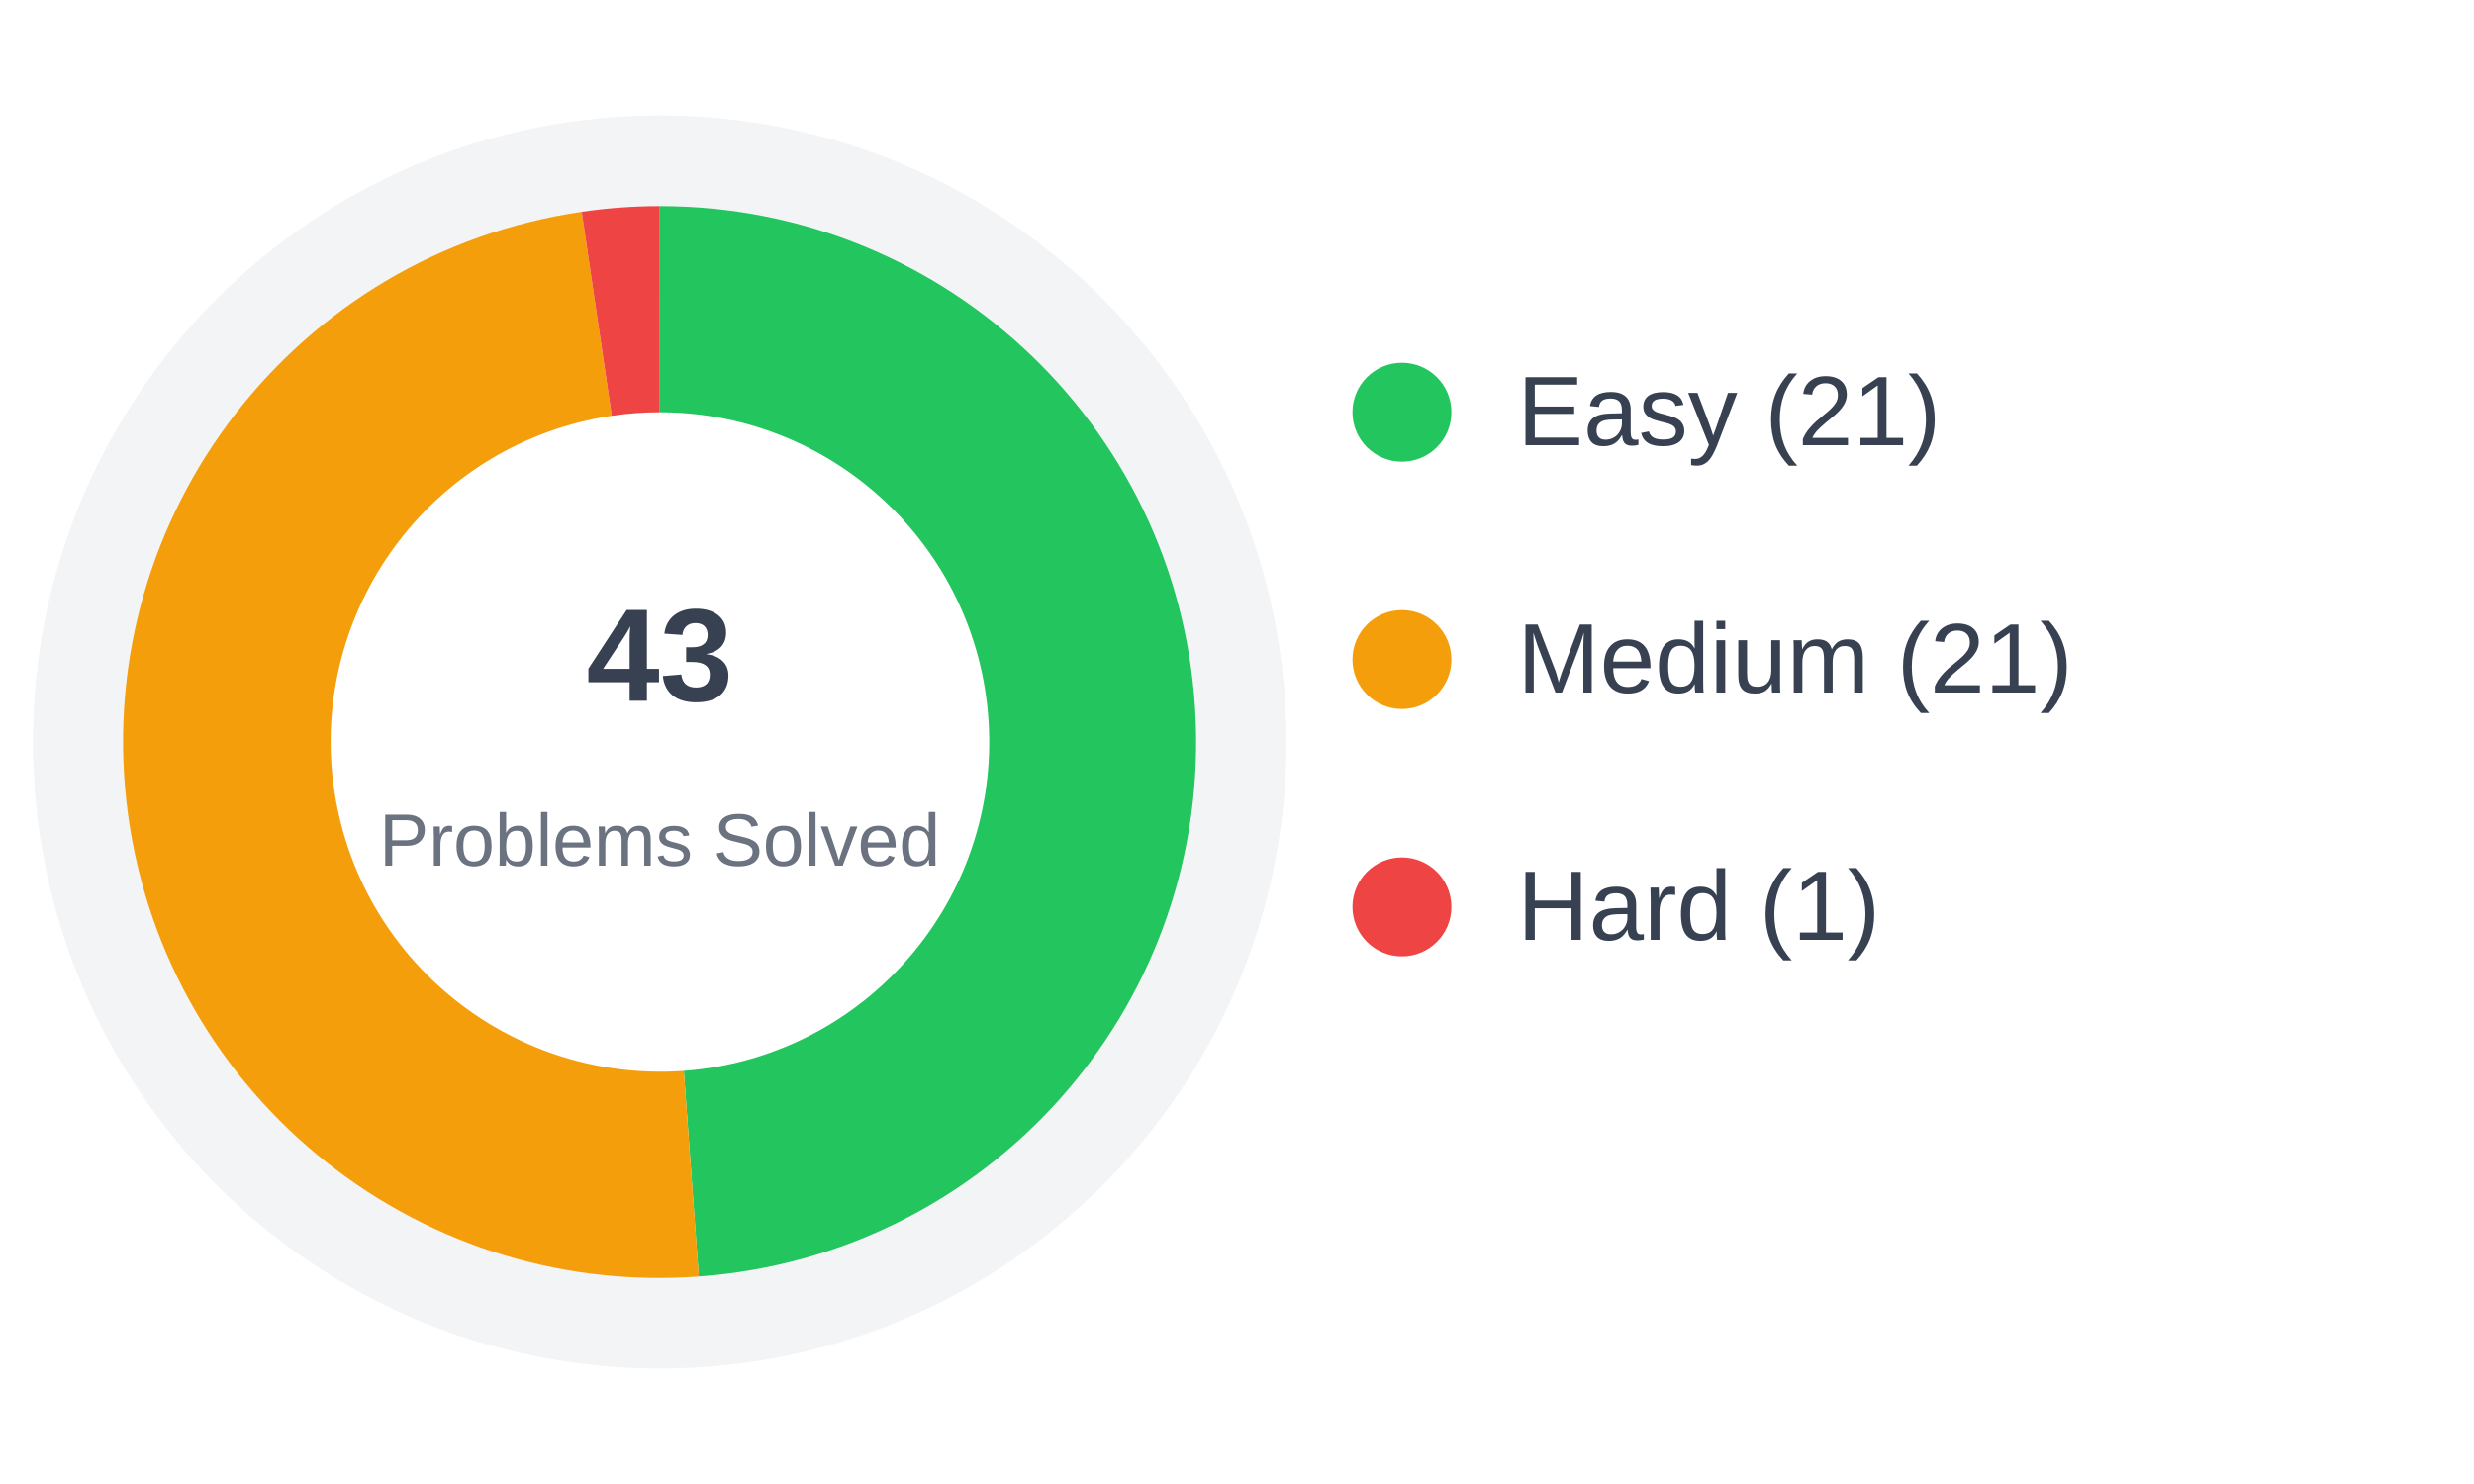
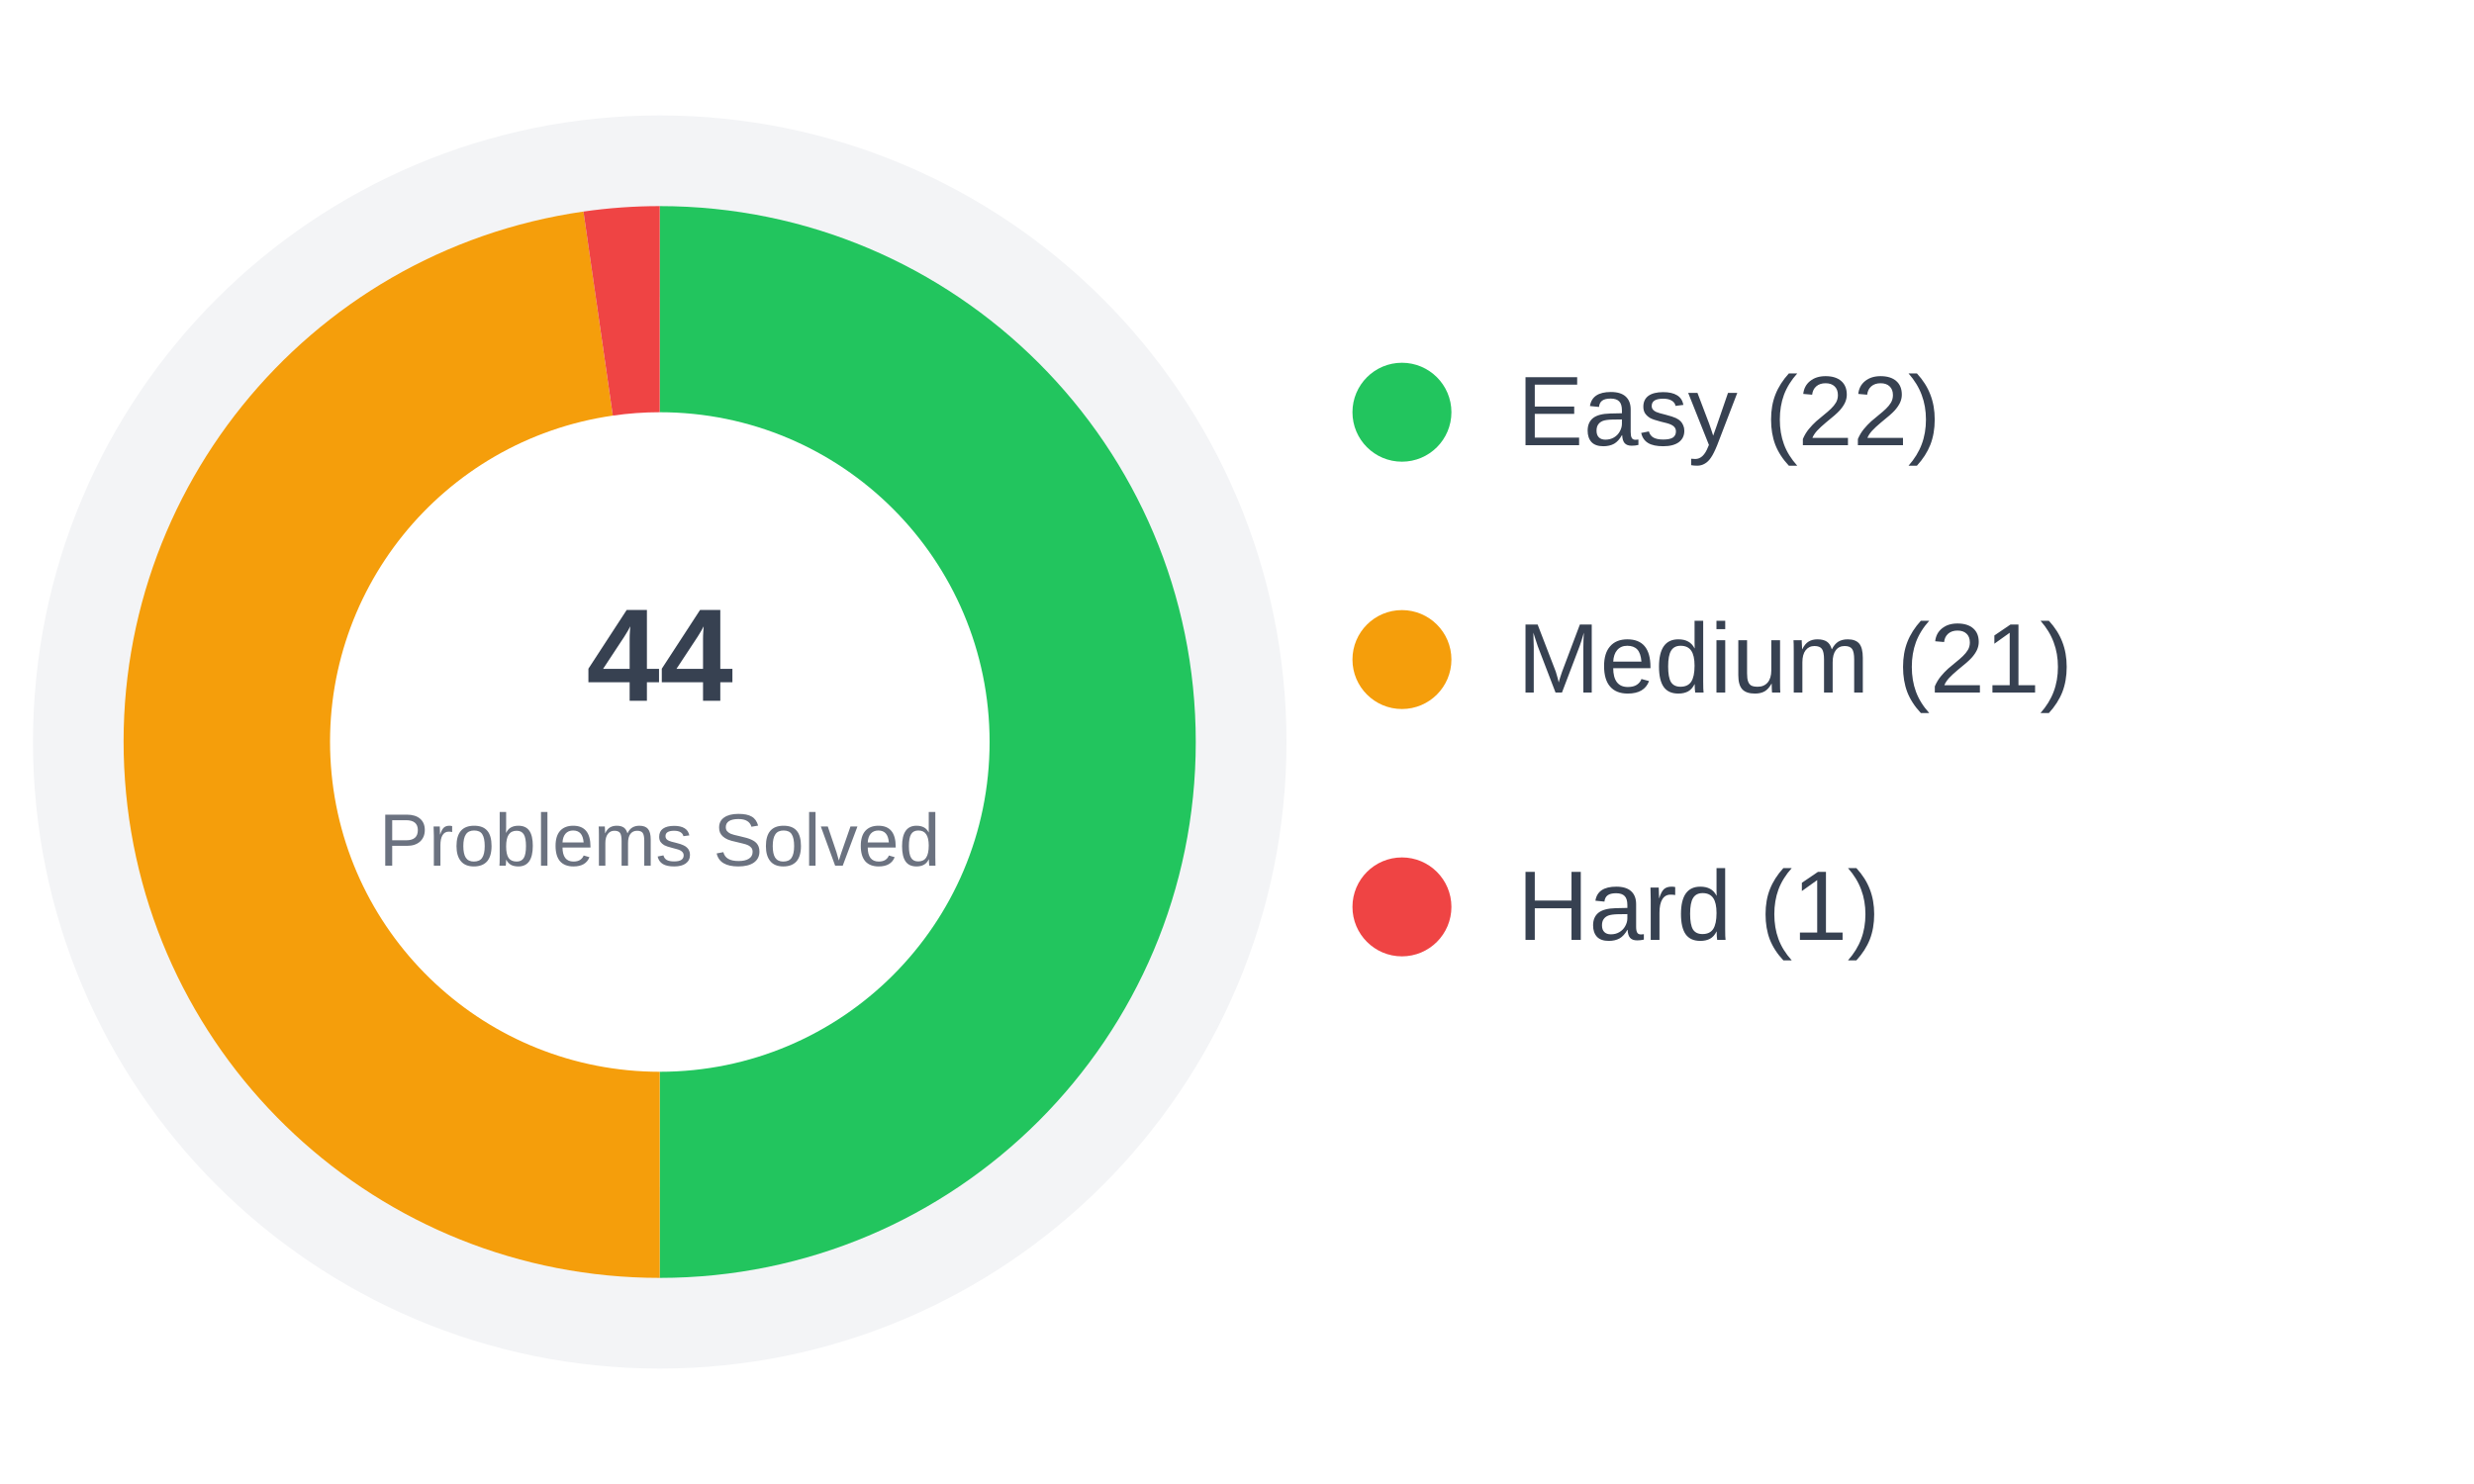
<svg xmlns="http://www.w3.org/2000/svg" width="300" height="180" viewBox="0 0 300 180">
  <style>
    .bg-ring { stroke: #f3f4f6; }
    .text-primary { fill: #374151; }
    .text-secondary { fill: #6b7280; }

    @media (prefers-color-scheme: dark) {
      .bg-ring { stroke: #374151; }
      .text-primary { fill: #f9fafb; }
      .text-secondary { fill: #9ca3af; }
    }
  </style>
  <circle cx="80" cy="90" r="65" fill="none" class="bg-ring" stroke-width="22" />
-   <path d="M 80.00 25.00 A 65 65 0 0 1 84.74 154.83 L 82.92 129.89 A 40 40 0 0 0 80.00 50.00 Z" fill="#22c55e" />
-   <path d="M 84.74 154.83 A 65 65 0 0 1 70.54 25.69 L 74.18 50.43 A 40 40 0 0 0 82.92 129.89 Z" fill="#f59e0b" />
-   <path d="M 70.54 25.69 A 65 65 0 0 1 80.00 25.00 L 80.00 50.00 A 40 40 0 0 0 74.18 50.43 Z" fill="#ef4444" />
+   <path d="M 80.00 25.00 A 65 65 0 0 1 80.00 155.00 L 80.00 130.00 A 40 40 0 0 0 80.00 50.00 Z" fill="#22c55e" />
+   <path d="M 80.00 155.00 A 65 65 0 0 1 70.75 25.66 L 74.31 50.41 A 40 40 0 0 0 80.00 130.00 Z" fill="#f59e0b" />
+   <path d="M 70.75 25.66 A 65 65 0 0 1 80.00 25.00 L 80.00 50.00 A 40 40 0 0 0 74.31 50.41 Z" fill="#ef4444" />
  <text x="80" y="85" text-anchor="middle" font-family="Arial, sans-serif" font-size="16" font-weight="bold" class="text-primary">
-     43
+     44
  </text>
  <text x="80" y="105" text-anchor="middle" font-family="Arial, sans-serif" font-size="9" class="text-secondary">
    Problems Solved
  </text>
  <g transform="translate(170, 50)">
    <circle cx="0" cy="0" r="6" fill="#22c55e" />
-     <text x="14" y="4" font-family="Arial, sans-serif" font-size="12" class="text-primary">Easy (21)</text>
+     <text x="14" y="4" font-family="Arial, sans-serif" font-size="12" class="text-primary">Easy (22)</text>
  </g>
  <g transform="translate(170, 80)">
    <circle cx="0" cy="0" r="6" fill="#f59e0b" />
    <text x="14" y="4" font-family="Arial, sans-serif" font-size="12" class="text-primary">Medium (21)</text>
  </g>
  <g transform="translate(170, 110)">
    <circle cx="0" cy="0" r="6" fill="#ef4444" />
    <text x="14" y="4" font-family="Arial, sans-serif" font-size="12" class="text-primary">Hard (1)</text>
  </g>
</svg>
